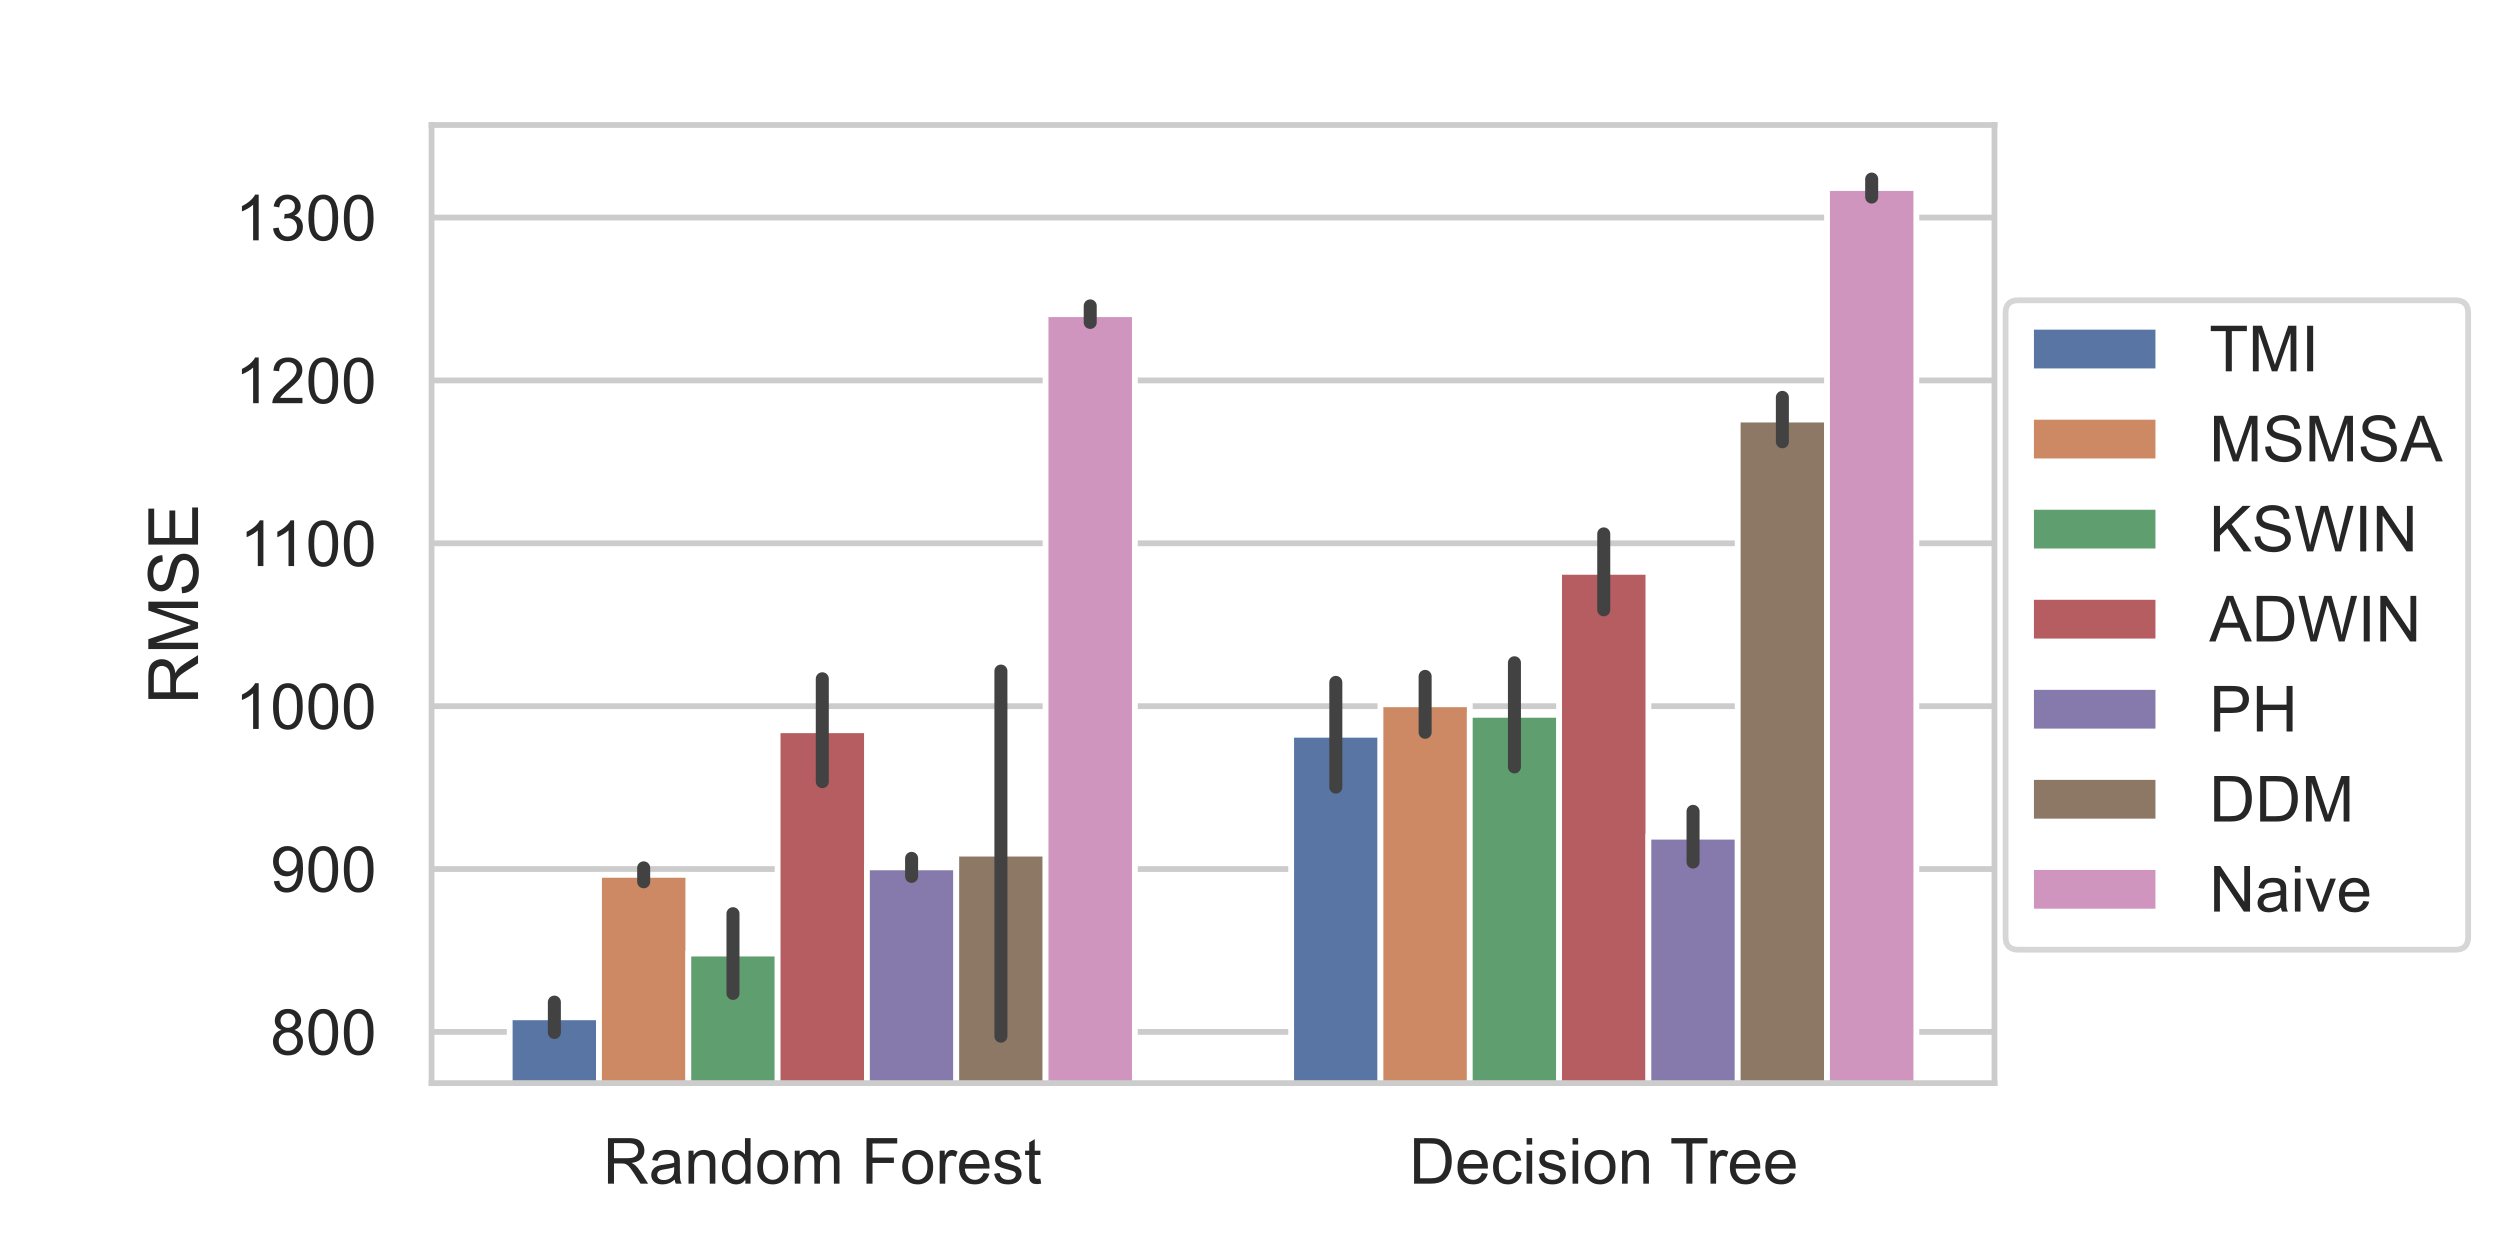
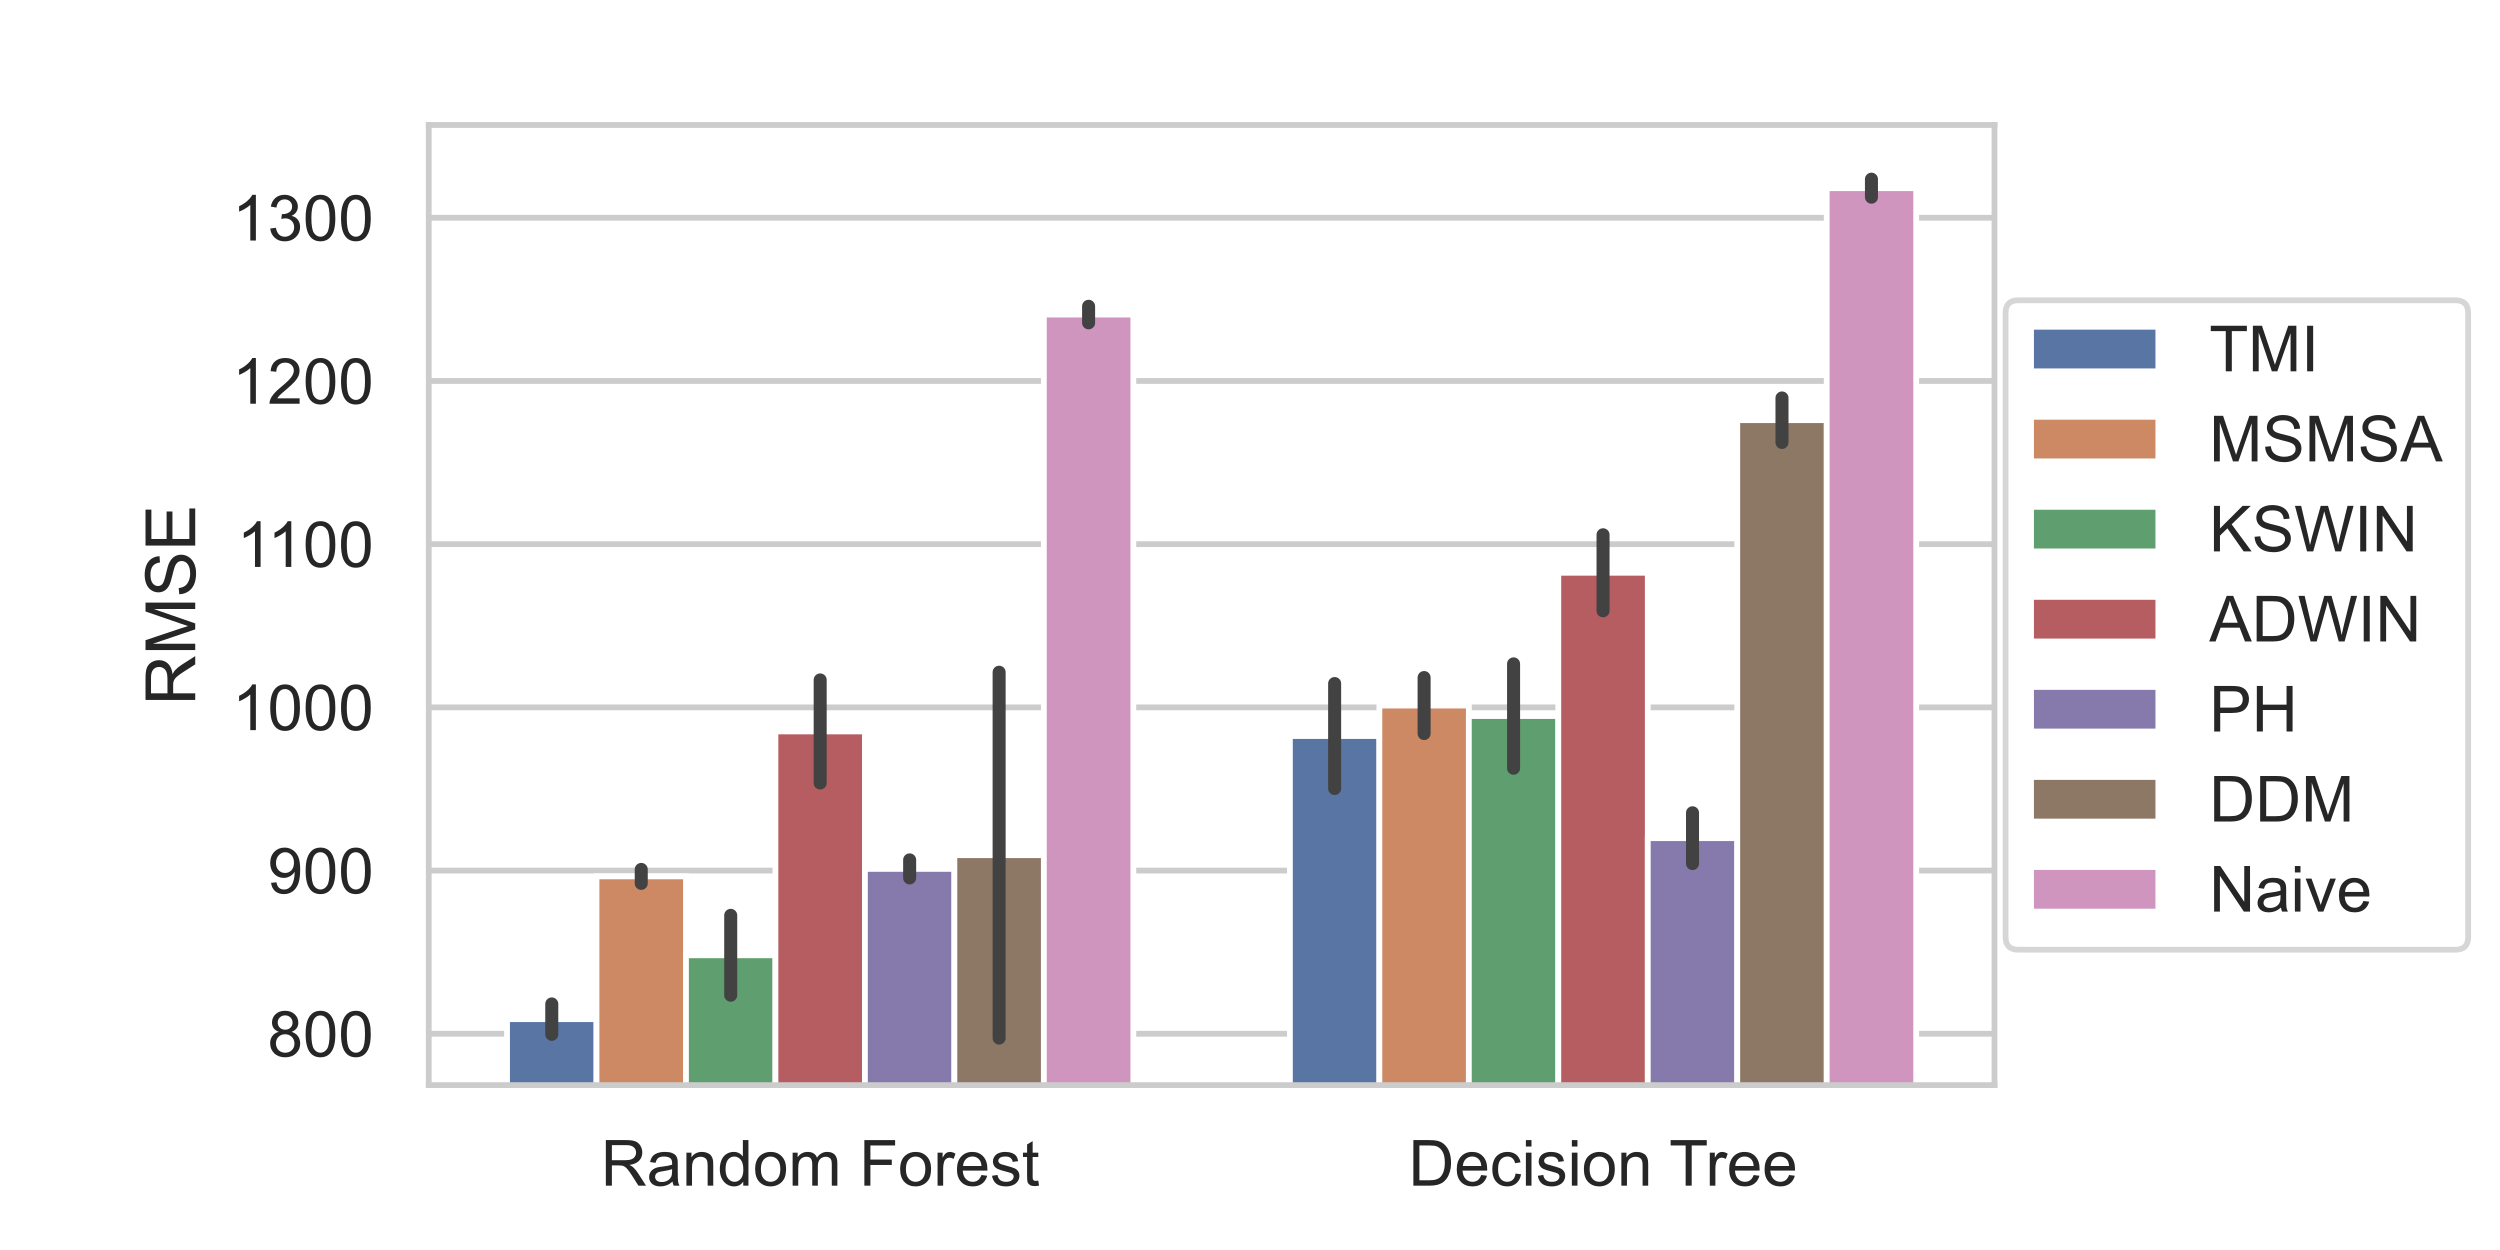
<svg xmlns="http://www.w3.org/2000/svg" xmlns:xlink="http://www.w3.org/1999/xlink" width="432pt" height="216pt" viewBox="0 0 432 216" version="1.1">
  <defs>
    <style type="text/css">*{stroke-linejoin: round; stroke-linecap: butt}</style>
  </defs>
  <g id="figure_1">
    <g id="patch_1">
      <path d="M 0 216  L 432 216  L 432 0  L 0 0  z " style="fill: #ffffff" />
    </g>
    <g id="axes_1">
      <g id="patch_2">
-         <path d="M 74.574 187.164  L 344.646 187.164  L 344.646 21.6  L 74.574 21.6  z " style="fill: #ffffff" />
+         <path d="M 74.088 187.508  L 344.646 187.508  L 344.646 21.6  L 74.088 21.6  z " style="fill: #ffffff" />
      </g>
      <g id="matplotlib.axis_1">
        <g id="xtick_1">
          <g id="text_1">
-             <g style="fill: #262626" transform="translate(104.1909 204.5376) scale(0.11 -0.11)">
+             <g style="fill: #262626" transform="translate(103.8264 204.8818) scale(0.11 -0.11)">
              <defs>
                <path id="ArialMT-52" d="M 503 0  L 503 4581  L 2534 4581  Q 3147 4581 3465 4457  Q 3784 4334 3975 4021  Q 4166 3709 4166 3331  Q 4166 2844 3850 2509  Q 3534 2175 2875 2084  Q 3116 1969 3241 1856  Q 3506 1613 3744 1247  L 4541 0  L 3778 0  L 3172 953  Q 2906 1366 2734 1584  Q 2563 1803 2427 1890  Q 2291 1978 2150 2013  Q 2047 2034 1813 2034  L 1109 2034  L 1109 0  L 503 0  z M 1109 2559  L 2413 2559  Q 2828 2559 3062 2645  Q 3297 2731 3419 2920  Q 3541 3109 3541 3331  Q 3541 3656 3305 3865  Q 3069 4075 2559 4075  L 1109 4075  L 1109 2559  z " transform="scale(0.015625)" />
                <path id="ArialMT-61" d="M 2588 409  Q 2275 144 1986 34  Q 1697 -75 1366 -75  Q 819 -75 525 192  Q 231 459 231 875  Q 231 1119 342 1320  Q 453 1522 633 1644  Q 813 1766 1038 1828  Q 1203 1872 1538 1913  Q 2219 1994 2541 2106  Q 2544 2222 2544 2253  Q 2544 2597 2384 2738  Q 2169 2928 1744 2928  Q 1347 2928 1158 2789  Q 969 2650 878 2297  L 328 2372  Q 403 2725 575 2942  Q 747 3159 1072 3276  Q 1397 3394 1825 3394  Q 2250 3394 2515 3294  Q 2781 3194 2906 3042  Q 3031 2891 3081 2659  Q 3109 2516 3109 2141  L 3109 1391  Q 3109 606 3145 398  Q 3181 191 3288 0  L 2700 0  Q 2613 175 2588 409  z M 2541 1666  Q 2234 1541 1622 1453  Q 1275 1403 1131 1340  Q 988 1278 909 1158  Q 831 1038 831 891  Q 831 666 1001 516  Q 1172 366 1500 366  Q 1825 366 2078 508  Q 2331 650 2450 897  Q 2541 1088 2541 1459  L 2541 1666  z " transform="scale(0.015625)" />
                <path id="ArialMT-6e" d="M 422 0  L 422 3319  L 928 3319  L 928 2847  Q 1294 3394 1984 3394  Q 2284 3394 2536 3286  Q 2788 3178 2913 3003  Q 3038 2828 3088 2588  Q 3119 2431 3119 2041  L 3119 0  L 2556 0  L 2556 2019  Q 2556 2363 2490 2533  Q 2425 2703 2258 2804  Q 2091 2906 1866 2906  Q 1506 2906 1245 2678  Q 984 2450 984 1813  L 984 0  L 422 0  z " transform="scale(0.015625)" />
                <path id="ArialMT-64" d="M 2575 0  L 2575 419  Q 2259 -75 1647 -75  Q 1250 -75 917 144  Q 584 363 401 755  Q 219 1147 219 1656  Q 219 2153 384 2558  Q 550 2963 881 3178  Q 1213 3394 1622 3394  Q 1922 3394 2156 3267  Q 2391 3141 2538 2938  L 2538 4581  L 3097 4581  L 3097 0  L 2575 0  z M 797 1656  Q 797 1019 1065 703  Q 1334 388 1700 388  Q 2069 388 2326 689  Q 2584 991 2584 1609  Q 2584 2291 2321 2609  Q 2059 2928 1675 2928  Q 1300 2928 1048 2622  Q 797 2316 797 1656  z " transform="scale(0.015625)" />
                <path id="ArialMT-6f" d="M 213 1659  Q 213 2581 725 3025  Q 1153 3394 1769 3394  Q 2453 3394 2887 2945  Q 3322 2497 3322 1706  Q 3322 1066 3130 698  Q 2938 331 2570 128  Q 2203 -75 1769 -75  Q 1072 -75 642 372  Q 213 819 213 1659  z M 791 1659  Q 791 1022 1069 705  Q 1347 388 1769 388  Q 2188 388 2466 706  Q 2744 1025 2744 1678  Q 2744 2294 2464 2611  Q 2184 2928 1769 2928  Q 1347 2928 1069 2612  Q 791 2297 791 1659  z " transform="scale(0.015625)" />
                <path id="ArialMT-6d" d="M 422 0  L 422 3319  L 925 3319  L 925 2853  Q 1081 3097 1340 3245  Q 1600 3394 1931 3394  Q 2300 3394 2536 3241  Q 2772 3088 2869 2813  Q 3263 3394 3894 3394  Q 4388 3394 4653 3120  Q 4919 2847 4919 2278  L 4919 0  L 4359 0  L 4359 2091  Q 4359 2428 4304 2576  Q 4250 2725 4106 2815  Q 3963 2906 3769 2906  Q 3419 2906 3187 2673  Q 2956 2441 2956 1928  L 2956 0  L 2394 0  L 2394 2156  Q 2394 2531 2256 2718  Q 2119 2906 1806 2906  Q 1569 2906 1367 2781  Q 1166 2656 1075 2415  Q 984 2175 984 1722  L 984 0  L 422 0  z " transform="scale(0.015625)" />
                <path id="ArialMT-20" transform="scale(0.015625)" />
                <path id="ArialMT-46" d="M 525 0  L 525 4581  L 3616 4581  L 3616 4041  L 1131 4041  L 1131 2622  L 3281 2622  L 3281 2081  L 1131 2081  L 1131 0  L 525 0  z " transform="scale(0.015625)" />
                <path id="ArialMT-72" d="M 416 0  L 416 3319  L 922 3319  L 922 2816  Q 1116 3169 1280 3281  Q 1444 3394 1641 3394  Q 1925 3394 2219 3213  L 2025 2691  Q 1819 2813 1613 2813  Q 1428 2813 1281 2702  Q 1134 2591 1072 2394  Q 978 2094 978 1738  L 978 0  L 416 0  z " transform="scale(0.015625)" />
                <path id="ArialMT-65" d="M 2694 1069  L 3275 997  Q 3138 488 2766 206  Q 2394 -75 1816 -75  Q 1088 -75 661 373  Q 234 822 234 1631  Q 234 2469 665 2931  Q 1097 3394 1784 3394  Q 2450 3394 2872 2941  Q 3294 2488 3294 1666  Q 3294 1616 3291 1516  L 816 1516  Q 847 969 1125 678  Q 1403 388 1819 388  Q 2128 388 2347 550  Q 2566 713 2694 1069  z M 847 1978  L 2700 1978  Q 2663 2397 2488 2606  Q 2219 2931 1791 2931  Q 1403 2931 1139 2672  Q 875 2413 847 1978  z " transform="scale(0.015625)" />
                <path id="ArialMT-73" d="M 197 991  L 753 1078  Q 800 744 1014 566  Q 1228 388 1613 388  Q 2000 388 2187 545  Q 2375 703 2375 916  Q 2375 1106 2209 1216  Q 2094 1291 1634 1406  Q 1016 1563 777 1677  Q 538 1791 414 1992  Q 291 2194 291 2438  Q 291 2659 392 2848  Q 494 3038 669 3163  Q 800 3259 1026 3326  Q 1253 3394 1513 3394  Q 1903 3394 2198 3281  Q 2494 3169 2634 2976  Q 2775 2784 2828 2463  L 2278 2388  Q 2241 2644 2061 2787  Q 1881 2931 1553 2931  Q 1166 2931 1000 2803  Q 834 2675 834 2503  Q 834 2394 903 2306  Q 972 2216 1119 2156  Q 1203 2125 1616 2013  Q 2213 1853 2448 1751  Q 2684 1650 2818 1456  Q 2953 1263 2953 975  Q 2953 694 2789 445  Q 2625 197 2315 61  Q 2006 -75 1616 -75  Q 969 -75 630 194  Q 291 463 197 991  z " transform="scale(0.015625)" />
                <path id="ArialMT-74" d="M 1650 503  L 1731 6  Q 1494 -44 1306 -44  Q 1000 -44 831 53  Q 663 150 594 308  Q 525 466 525 972  L 525 2881  L 113 2881  L 113 3319  L 525 3319  L 525 4141  L 1084 4478  L 1084 3319  L 1650 3319  L 1650 2881  L 1084 2881  L 1084 941  Q 1084 700 1114 631  Q 1144 563 1211 522  Q 1278 481 1403 481  Q 1497 481 1650 503  z " transform="scale(0.015625)" />
              </defs>
              <use xlink:href="#ArialMT-52" />
              <use xlink:href="#ArialMT-61" x="72.217" />
              <use xlink:href="#ArialMT-6e" x="127.832" />
              <use xlink:href="#ArialMT-64" x="183.447" />
              <use xlink:href="#ArialMT-6f" x="239.062" />
              <use xlink:href="#ArialMT-6d" x="294.678" />
              <use xlink:href="#ArialMT-20" x="377.979" />
              <use xlink:href="#ArialMT-46" x="405.762" />
              <use xlink:href="#ArialMT-6f" x="466.846" />
              <use xlink:href="#ArialMT-72" x="522.461" />
              <use xlink:href="#ArialMT-65" x="555.762" />
              <use xlink:href="#ArialMT-73" x="611.377" />
              <use xlink:href="#ArialMT-74" x="661.377" />
            </g>
          </g>
        </g>
        <g id="xtick_2">
          <g id="text_2">
-             <g style="fill: #262626" transform="translate(243.5029 204.5376) scale(0.11 -0.11)">
+             <g style="fill: #262626" transform="translate(243.3814 204.8818) scale(0.11 -0.11)">
              <defs>
                <path id="ArialMT-44" d="M 494 0  L 494 4581  L 2072 4581  Q 2606 4581 2888 4516  Q 3281 4425 3559 4188  Q 3922 3881 4101 3404  Q 4281 2928 4281 2316  Q 4281 1794 4159 1391  Q 4038 988 3847 723  Q 3656 459 3429 307  Q 3203 156 2883 78  Q 2563 0 2147 0  L 494 0  z M 1100 541  L 2078 541  Q 2531 541 2789 625  Q 3047 709 3200 863  Q 3416 1078 3536 1442  Q 3656 1806 3656 2325  Q 3656 3044 3420 3430  Q 3184 3816 2847 3947  Q 2603 4041 2063 4041  L 1100 4041  L 1100 541  z " transform="scale(0.015625)" />
                <path id="ArialMT-63" d="M 2588 1216  L 3141 1144  Q 3050 572 2676 248  Q 2303 -75 1759 -75  Q 1078 -75 664 370  Q 250 816 250 1647  Q 250 2184 428 2587  Q 606 2991 970 3192  Q 1334 3394 1763 3394  Q 2303 3394 2647 3120  Q 2991 2847 3088 2344  L 2541 2259  Q 2463 2594 2264 2762  Q 2066 2931 1784 2931  Q 1359 2931 1093 2626  Q 828 2322 828 1663  Q 828 994 1084 691  Q 1341 388 1753 388  Q 2084 388 2306 591  Q 2528 794 2588 1216  z " transform="scale(0.015625)" />
                <path id="ArialMT-69" d="M 425 3934  L 425 4581  L 988 4581  L 988 3934  L 425 3934  z M 425 0  L 425 3319  L 988 3319  L 988 0  L 425 0  z " transform="scale(0.015625)" />
                <path id="ArialMT-54" d="M 1659 0  L 1659 4041  L 150 4041  L 150 4581  L 3781 4581  L 3781 4041  L 2266 4041  L 2266 0  L 1659 0  z " transform="scale(0.015625)" />
              </defs>
              <use xlink:href="#ArialMT-44" />
              <use xlink:href="#ArialMT-65" x="72.217" />
              <use xlink:href="#ArialMT-63" x="127.832" />
              <use xlink:href="#ArialMT-69" x="177.832" />
              <use xlink:href="#ArialMT-73" x="200.049" />
              <use xlink:href="#ArialMT-69" x="250.049" />
              <use xlink:href="#ArialMT-6f" x="272.266" />
              <use xlink:href="#ArialMT-6e" x="327.881" />
              <use xlink:href="#ArialMT-20" x="383.496" />
              <use xlink:href="#ArialMT-54" x="409.529" />
              <use xlink:href="#ArialMT-72" x="466.863" />
              <use xlink:href="#ArialMT-65" x="500.164" />
              <use xlink:href="#ArialMT-65" x="555.779" />
            </g>
          </g>
        </g>
      </g>
      <g id="matplotlib.axis_2">
        <g id="ytick_1">
          <g id="line2d_1">
-             <path d="M 74.574 178.308  L 344.646 178.308  " clip-path="url(#p6c895989da)" style="fill: none; stroke: #cccccc; stroke-linecap: round" />
+             <path d="M 74.088 178.634  L 344.646 178.634  " clip-path="url(#pa9e37172a0)" style="fill: none; stroke: #cccccc; stroke-linecap: round" />
          </g>
          <g id="text_3">
-             <g style="fill: #262626" transform="translate(46.72291 182.2445) scale(0.11 -0.11)">
+             <g style="fill: #262626" transform="translate(46.23691 182.5704) scale(0.11 -0.11)">
              <defs>
                <path id="ArialMT-38" d="M 1131 2484  Q 781 2613 612 2850  Q 444 3088 444 3419  Q 444 3919 803 4259  Q 1163 4600 1759 4600  Q 2359 4600 2725 4251  Q 3091 3903 3091 3403  Q 3091 3084 2923 2848  Q 2756 2613 2416 2484  Q 2838 2347 3058 2040  Q 3278 1734 3278 1309  Q 3278 722 2862 322  Q 2447 -78 1769 -78  Q 1091 -78 675 323  Q 259 725 259 1325  Q 259 1772 486 2073  Q 713 2375 1131 2484  z M 1019 3438  Q 1019 3113 1228 2906  Q 1438 2700 1772 2700  Q 2097 2700 2305 2904  Q 2513 3109 2513 3406  Q 2513 3716 2298 3927  Q 2084 4138 1766 4138  Q 1444 4138 1231 3931  Q 1019 3725 1019 3438  z M 838 1322  Q 838 1081 952 856  Q 1066 631 1291 507  Q 1516 384 1775 384  Q 2178 384 2440 643  Q 2703 903 2703 1303  Q 2703 1709 2433 1975  Q 2163 2241 1756 2241  Q 1359 2241 1098 1978  Q 838 1716 838 1322  z " transform="scale(0.015625)" />
                <path id="ArialMT-30" d="M 266 2259  Q 266 3072 433 3567  Q 600 4063 929 4331  Q 1259 4600 1759 4600  Q 2128 4600 2406 4451  Q 2684 4303 2865 4023  Q 3047 3744 3150 3342  Q 3253 2941 3253 2259  Q 3253 1453 3087 958  Q 2922 463 2592 192  Q 2263 -78 1759 -78  Q 1097 -78 719 397  Q 266 969 266 2259  z M 844 2259  Q 844 1131 1108 757  Q 1372 384 1759 384  Q 2147 384 2411 759  Q 2675 1134 2675 2259  Q 2675 3391 2411 3762  Q 2147 4134 1753 4134  Q 1366 4134 1134 3806  Q 844 3388 844 2259  z " transform="scale(0.015625)" />
              </defs>
              <use xlink:href="#ArialMT-38" />
              <use xlink:href="#ArialMT-30" x="55.615" />
              <use xlink:href="#ArialMT-30" x="111.23" />
            </g>
          </g>
        </g>
        <g id="ytick_2">
          <g id="line2d_2">
-             <path d="M 74.574 150.166  L 344.646 150.166  " clip-path="url(#p6c895989da)" style="fill: none; stroke: #cccccc; stroke-linecap: round" />
+             <path d="M 74.088 150.433  L 344.646 150.433  " clip-path="url(#pa9e37172a0)" style="fill: none; stroke: #cccccc; stroke-linecap: round" />
          </g>
          <g id="text_4">
-             <g style="fill: #262626" transform="translate(46.72291 154.1023) scale(0.11 -0.11)">
+             <g style="fill: #262626" transform="translate(46.23691 154.3696) scale(0.11 -0.11)">
              <defs>
                <path id="ArialMT-39" d="M 350 1059  L 891 1109  Q 959 728 1153 556  Q 1347 384 1650 384  Q 1909 384 2104 503  Q 2300 622 2425 820  Q 2550 1019 2634 1356  Q 2719 1694 2719 2044  Q 2719 2081 2716 2156  Q 2547 1888 2255 1720  Q 1963 1553 1622 1553  Q 1053 1553 659 1965  Q 266 2378 266 3053  Q 266 3750 677 4175  Q 1088 4600 1706 4600  Q 2153 4600 2523 4359  Q 2894 4119 3086 3673  Q 3278 3228 3278 2384  Q 3278 1506 3087 986  Q 2897 466 2520 194  Q 2144 -78 1638 -78  Q 1100 -78 759 220  Q 419 519 350 1059  z M 2653 3081  Q 2653 3566 2395 3850  Q 2138 4134 1775 4134  Q 1400 4134 1122 3828  Q 844 3522 844 3034  Q 844 2597 1108 2323  Q 1372 2050 1759 2050  Q 2150 2050 2401 2323  Q 2653 2597 2653 3081  z " transform="scale(0.015625)" />
              </defs>
              <use xlink:href="#ArialMT-39" />
              <use xlink:href="#ArialMT-30" x="55.615" />
              <use xlink:href="#ArialMT-30" x="111.23" />
            </g>
          </g>
        </g>
        <g id="ytick_3">
          <g id="line2d_3">
-             <path d="M 74.574 122.023  L 344.646 122.023  " clip-path="url(#p6c895989da)" style="fill: none; stroke: #cccccc; stroke-linecap: round" />
+             <path d="M 74.088 122.232  L 344.646 122.232  " clip-path="url(#pa9e37172a0)" style="fill: none; stroke: #cccccc; stroke-linecap: round" />
          </g>
          <g id="text_5">
-             <g style="fill: #262626" transform="translate(40.60587 125.9601) scale(0.11 -0.11)">
+             <g style="fill: #262626" transform="translate(40.11988 126.1689) scale(0.11 -0.11)">
              <defs>
                <path id="ArialMT-31" d="M 2384 0  L 1822 0  L 1822 3584  Q 1619 3391 1289 3197  Q 959 3003 697 2906  L 697 3450  Q 1169 3672 1522 3987  Q 1875 4303 2022 4600  L 2384 4600  L 2384 0  z " transform="scale(0.015625)" />
              </defs>
              <use xlink:href="#ArialMT-31" />
              <use xlink:href="#ArialMT-30" x="55.615" />
              <use xlink:href="#ArialMT-30" x="111.23" />
              <use xlink:href="#ArialMT-30" x="166.846" />
            </g>
          </g>
        </g>
        <g id="ytick_4">
          <g id="line2d_4">
-             <path d="M 74.574 93.881  L 344.646 93.881  " clip-path="url(#p6c895989da)" style="fill: none; stroke: #cccccc; stroke-linecap: round" />
+             <path d="M 74.088 94.031  L 344.646 94.031  " clip-path="url(#pa9e37172a0)" style="fill: none; stroke: #cccccc; stroke-linecap: round" />
          </g>
          <g id="text_6">
-             <g style="fill: #262626" transform="translate(41.41712 97.81781) scale(0.11 -0.11)">
+             <g style="fill: #262626" transform="translate(40.93113 97.9681) scale(0.11 -0.11)">
              <use xlink:href="#ArialMT-31" />
              <use xlink:href="#ArialMT-31" x="48.24" />
              <use xlink:href="#ArialMT-30" x="103.855" />
              <use xlink:href="#ArialMT-30" x="159.471" />
            </g>
          </g>
        </g>
        <g id="ytick_5">
          <g id="line2d_5">
-             <path d="M 74.574 65.739  L 344.646 65.739  " clip-path="url(#p6c895989da)" style="fill: none; stroke: #cccccc; stroke-linecap: round" />
+             <path d="M 74.088 65.831  L 344.646 65.831  " clip-path="url(#pa9e37172a0)" style="fill: none; stroke: #cccccc; stroke-linecap: round" />
          </g>
          <g id="text_7">
-             <g style="fill: #262626" transform="translate(40.60587 69.67557) scale(0.11 -0.11)">
+             <g style="fill: #262626" transform="translate(40.11988 69.76735) scale(0.11 -0.11)">
              <defs>
                <path id="ArialMT-32" d="M 3222 541  L 3222 0  L 194 0  Q 188 203 259 391  Q 375 700 629 1000  Q 884 1300 1366 1694  Q 2113 2306 2375 2664  Q 2638 3022 2638 3341  Q 2638 3675 2398 3904  Q 2159 4134 1775 4134  Q 1369 4134 1125 3890  Q 881 3647 878 3216  L 300 3275  Q 359 3922 746 4261  Q 1134 4600 1788 4600  Q 2447 4600 2831 4234  Q 3216 3869 3216 3328  Q 3216 3053 3103 2787  Q 2991 2522 2730 2228  Q 2469 1934 1863 1422  Q 1356 997 1212 845  Q 1069 694 975 541  L 3222 541  z " transform="scale(0.015625)" />
              </defs>
              <use xlink:href="#ArialMT-31" />
              <use xlink:href="#ArialMT-32" x="55.615" />
              <use xlink:href="#ArialMT-30" x="111.23" />
              <use xlink:href="#ArialMT-30" x="166.846" />
            </g>
          </g>
        </g>
        <g id="ytick_6">
          <g id="line2d_6">
-             <path d="M 74.574 37.597  L 344.646 37.597  " clip-path="url(#p6c895989da)" style="fill: none; stroke: #cccccc; stroke-linecap: round" />
+             <path d="M 74.088 37.63  L 344.646 37.63  " clip-path="url(#pa9e37172a0)" style="fill: none; stroke: #cccccc; stroke-linecap: round" />
          </g>
          <g id="text_8">
-             <g style="fill: #262626" transform="translate(40.60587 41.53333) scale(0.11 -0.11)">
+             <g style="fill: #262626" transform="translate(40.11988 41.56659) scale(0.11 -0.11)">
              <defs>
                <path id="ArialMT-33" d="M 269 1209  L 831 1284  Q 928 806 1161 595  Q 1394 384 1728 384  Q 2125 384 2398 659  Q 2672 934 2672 1341  Q 2672 1728 2419 1979  Q 2166 2231 1775 2231  Q 1616 2231 1378 2169  L 1441 2663  Q 1497 2656 1531 2656  Q 1891 2656 2178 2843  Q 2466 3031 2466 3422  Q 2466 3731 2256 3934  Q 2047 4138 1716 4138  Q 1388 4138 1169 3931  Q 950 3725 888 3313  L 325 3413  Q 428 3978 793 4289  Q 1159 4600 1703 4600  Q 2078 4600 2393 4439  Q 2709 4278 2876 4000  Q 3044 3722 3044 3409  Q 3044 3113 2884 2869  Q 2725 2625 2413 2481  Q 2819 2388 3044 2092  Q 3269 1797 3269 1353  Q 3269 753 2831 336  Q 2394 -81 1725 -81  Q 1122 -81 723 278  Q 325 638 269 1209  z " transform="scale(0.015625)" />
              </defs>
              <use xlink:href="#ArialMT-31" />
              <use xlink:href="#ArialMT-33" x="55.615" />
              <use xlink:href="#ArialMT-30" x="111.23" />
              <use xlink:href="#ArialMT-30" x="166.846" />
            </g>
          </g>
        </g>
        <g id="text_9">
-           <g style="fill: #262626" transform="translate(34.22087 121.7173) rotate(-90) scale(0.12 -0.12)">
+           <g style="fill: #262626" transform="translate(33.73488 121.8894) rotate(-90) scale(0.12 -0.12)">
            <defs>
              <path id="ArialMT-4d" d="M 475 0  L 475 4581  L 1388 4581  L 2472 1338  Q 2622 884 2691 659  Q 2769 909 2934 1394  L 4031 4581  L 4847 4581  L 4847 0  L 4263 0  L 4263 3834  L 2931 0  L 2384 0  L 1059 3900  L 1059 0  L 475 0  z " transform="scale(0.015625)" />
              <path id="ArialMT-53" d="M 288 1472  L 859 1522  Q 900 1178 1048 958  Q 1197 738 1509 602  Q 1822 466 2213 466  Q 2559 466 2825 569  Q 3091 672 3220 851  Q 3350 1031 3350 1244  Q 3350 1459 3225 1620  Q 3100 1781 2813 1891  Q 2628 1963 1997 2114  Q 1366 2266 1113 2400  Q 784 2572 623 2826  Q 463 3081 463 3397  Q 463 3744 659 4045  Q 856 4347 1234 4503  Q 1613 4659 2075 4659  Q 2584 4659 2973 4495  Q 3363 4331 3572 4012  Q 3781 3694 3797 3291  L 3216 3247  Q 3169 3681 2898 3903  Q 2628 4125 2100 4125  Q 1550 4125 1298 3923  Q 1047 3722 1047 3438  Q 1047 3191 1225 3031  Q 1400 2872 2139 2705  Q 2878 2538 3153 2413  Q 3553 2228 3743 1945  Q 3934 1663 3934 1294  Q 3934 928 3725 604  Q 3516 281 3123 101  Q 2731 -78 2241 -78  Q 1619 -78 1198 103  Q 778 284 539 648  Q 300 1013 288 1472  z " transform="scale(0.015625)" />
              <path id="ArialMT-45" d="M 506 0  L 506 4581  L 3819 4581  L 3819 4041  L 1113 4041  L 1113 2638  L 3647 2638  L 3647 2100  L 1113 2100  L 1113 541  L 3925 541  L 3925 0  L 506 0  z " transform="scale(0.015625)" />
            </defs>
            <use xlink:href="#ArialMT-52" />
            <use xlink:href="#ArialMT-4d" x="72.217" />
            <use xlink:href="#ArialMT-53" x="155.518" />
            <use xlink:href="#ArialMT-45" x="222.217" />
          </g>
        </g>
      </g>
      <g id="patch_3">
-         <path d="M 88.078 403.446  L 103.51 403.446  L 103.51 175.788  L 88.078 175.788  z " clip-path="url(#p6c895989da)" style="fill: #5875a4; stroke: #ffffff; stroke-linejoin: miter" />
+         <path d="M 87.616 404.24  L 103.076 404.24  L 103.076 176.109  L 87.616 176.109  z " clip-path="url(#pa9e37172a0)" style="fill: #5875a4; stroke: #ffffff; stroke-linejoin: miter" />
      </g>
      <g id="patch_4">
-         <path d="M 223.113 403.446  L 238.546 403.446  L 238.546 126.965  L 223.113 126.965  z " clip-path="url(#p6c895989da)" style="fill: #5875a4; stroke: #ffffff; stroke-linejoin: miter" />
+         <path d="M 222.895 404.24  L 238.355 404.24  L 238.355 127.184  L 222.895 127.184  z " clip-path="url(#pa9e37172a0)" style="fill: #5875a4; stroke: #ffffff; stroke-linejoin: miter" />
      </g>
      <g id="patch_5">
-         <path d="M 103.51 403.446  L 118.943 403.446  L 118.943 151.17  L 103.51 151.17  z " clip-path="url(#p6c895989da)" style="fill: #cc8963; stroke: #ffffff; stroke-linejoin: miter" />
+         <path d="M 103.076 404.24  L 118.537 404.24  L 118.537 151.439  L 103.076 151.439  z " clip-path="url(#pa9e37172a0)" style="fill: #cc8963; stroke: #ffffff; stroke-linejoin: miter" />
      </g>
      <g id="patch_6">
-         <path d="M 238.546 403.446  L 253.979 403.446  L 253.979 121.709  L 238.546 121.709  z " clip-path="url(#p6c895989da)" style="fill: #cc8963; stroke: #ffffff; stroke-linejoin: miter" />
+         <path d="M 238.355 404.24  L 253.816 404.24  L 253.816 121.918  L 238.355 121.918  z " clip-path="url(#pa9e37172a0)" style="fill: #cc8963; stroke: #ffffff; stroke-linejoin: miter" />
      </g>
      <g id="patch_7">
-         <path d="M 118.943 403.446  L 134.376 403.446  L 134.376 164.773  L 118.943 164.773  z " clip-path="url(#p6c895989da)" style="fill: #5f9e6e; stroke: #ffffff; stroke-linejoin: miter" />
+         <path d="M 118.537 404.24  L 133.997 404.24  L 133.997 165.071  L 118.537 165.071  z " clip-path="url(#pa9e37172a0)" style="fill: #5f9e6e; stroke: #ffffff; stroke-linejoin: miter" />
      </g>
      <g id="patch_8">
-         <path d="M 253.979 403.446  L 269.411 403.446  L 269.411 123.524  L 253.979 123.524  z " clip-path="url(#p6c895989da)" style="fill: #5f9e6e; stroke: #ffffff; stroke-linejoin: miter" />
+         <path d="M 253.816 404.24  L 269.276 404.24  L 269.276 123.736  L 253.816 123.736  z " clip-path="url(#pa9e37172a0)" style="fill: #5f9e6e; stroke: #ffffff; stroke-linejoin: miter" />
      </g>
      <g id="patch_9">
-         <path d="M 134.376 403.446  L 149.808 403.446  L 149.808 126.18  L 134.376 126.18  z " clip-path="url(#p6c895989da)" style="fill: #b55d60; stroke: #ffffff; stroke-linejoin: miter" />
+         <path d="M 133.997 404.24  L 149.458 404.24  L 149.458 126.397  L 133.997 126.397  z " clip-path="url(#pa9e37172a0)" style="fill: #b55d60; stroke: #ffffff; stroke-linejoin: miter" />
      </g>
      <g id="patch_10">
-         <path d="M 269.411 403.446  L 284.844 403.446  L 284.844 98.816  L 269.411 98.816  z " clip-path="url(#p6c895989da)" style="fill: #b55d60; stroke: #ffffff; stroke-linejoin: miter" />
+         <path d="M 269.276 404.24  L 284.736 404.24  L 284.736 98.976  L 269.276 98.976  z " clip-path="url(#pa9e37172a0)" style="fill: #b55d60; stroke: #ffffff; stroke-linejoin: miter" />
      </g>
      <g id="patch_11">
-         <path d="M 149.808 403.446  L 165.241 403.446  L 165.241 149.881  L 149.808 149.881  z " clip-path="url(#p6c895989da)" style="fill: #857aab; stroke: #ffffff; stroke-linejoin: miter" />
+         <path d="M 149.458 404.24  L 164.918 404.24  L 164.918 150.148  L 149.458 150.148  z " clip-path="url(#pa9e37172a0)" style="fill: #857aab; stroke: #ffffff; stroke-linejoin: miter" />
      </g>
      <g id="patch_12">
-         <path d="M 284.844 403.446  L 300.277 403.446  L 300.277 144.579  L 284.844 144.579  z " clip-path="url(#p6c895989da)" style="fill: #857aab; stroke: #ffffff; stroke-linejoin: miter" />
+         <path d="M 284.736 404.24  L 300.197 404.24  L 300.197 144.835  L 284.736 144.835  z " clip-path="url(#pa9e37172a0)" style="fill: #857aab; stroke: #ffffff; stroke-linejoin: miter" />
      </g>
      <g id="patch_13">
-         <path d="M 165.241 403.446  L 180.674 403.446  L 180.674 147.508  L 165.241 147.508  z " clip-path="url(#p6c895989da)" style="fill: #8d7866; stroke: #ffffff; stroke-linejoin: miter" />
+         <path d="M 164.918 404.24  L 180.378 404.24  L 180.378 147.77  L 164.918 147.77  z " clip-path="url(#pa9e37172a0)" style="fill: #8d7866; stroke: #ffffff; stroke-linejoin: miter" />
      </g>
      <g id="patch_14">
-         <path d="M 300.277 403.446  L 315.709 403.446  L 315.709 72.504  L 300.277 72.504  z " clip-path="url(#p6c895989da)" style="fill: #8d7866; stroke: #ffffff; stroke-linejoin: miter" />
+         <path d="M 300.197 404.24  L 315.657 404.24  L 315.657 72.61  L 300.197 72.61  z " clip-path="url(#pa9e37172a0)" style="fill: #8d7866; stroke: #ffffff; stroke-linejoin: miter" />
      </g>
      <g id="patch_15">
-         <path d="M 180.674 403.446  L 196.106 403.446  L 196.106 54.286  L 180.674 54.286  z " clip-path="url(#p6c895989da)" style="fill: #d095bf; stroke: #ffffff; stroke-linejoin: miter" />
+         <path d="M 180.378 404.24  L 195.839 404.24  L 195.839 54.354  L 180.378 54.354  z " clip-path="url(#pa9e37172a0)" style="fill: #d095bf; stroke: #ffffff; stroke-linejoin: miter" />
      </g>
      <g id="patch_16">
-         <path d="M 315.709 403.446  L 331.142 403.446  L 331.142 32.498  L 315.709 32.498  z " clip-path="url(#p6c895989da)" style="fill: #d095bf; stroke: #ffffff; stroke-linejoin: miter" />
+         <path d="M 315.657 404.24  L 331.118 404.24  L 331.118 32.521  L 315.657 32.521  z " clip-path="url(#pa9e37172a0)" style="fill: #d095bf; stroke: #ffffff; stroke-linejoin: miter" />
      </g>
      <g id="patch_17">
-         <path d="M 142.092 403.446  L 142.092 403.446  L 142.092 403.446  L 142.092 403.446  z " clip-path="url(#p6c895989da)" style="fill: #5875a4; stroke: #ffffff; stroke-linejoin: miter" />
+         <path d="M 141.727 404.24  L 141.727 404.24  L 141.727 404.24  L 141.727 404.24  z " clip-path="url(#pa9e37172a0)" style="fill: #5875a4; stroke: #ffffff; stroke-linejoin: miter" />
      </g>
      <g id="patch_18">
-         <path d="M 142.092 403.446  L 142.092 403.446  L 142.092 403.446  L 142.092 403.446  z " clip-path="url(#p6c895989da)" style="fill: #cc8963; stroke: #ffffff; stroke-linejoin: miter" />
+         <path d="M 141.727 404.24  L 141.727 404.24  L 141.727 404.24  L 141.727 404.24  z " clip-path="url(#pa9e37172a0)" style="fill: #cc8963; stroke: #ffffff; stroke-linejoin: miter" />
      </g>
      <g id="patch_19">
-         <path d="M 142.092 403.446  L 142.092 403.446  L 142.092 403.446  L 142.092 403.446  z " clip-path="url(#p6c895989da)" style="fill: #5f9e6e; stroke: #ffffff; stroke-linejoin: miter" />
+         <path d="M 141.727 404.24  L 141.727 404.24  L 141.727 404.24  L 141.727 404.24  z " clip-path="url(#pa9e37172a0)" style="fill: #5f9e6e; stroke: #ffffff; stroke-linejoin: miter" />
      </g>
      <g id="patch_20">
-         <path d="M 142.092 403.446  L 142.092 403.446  L 142.092 403.446  L 142.092 403.446  z " clip-path="url(#p6c895989da)" style="fill: #b55d60; stroke: #ffffff; stroke-linejoin: miter" />
+         <path d="M 141.727 404.24  L 141.727 404.24  L 141.727 404.24  L 141.727 404.24  z " clip-path="url(#pa9e37172a0)" style="fill: #b55d60; stroke: #ffffff; stroke-linejoin: miter" />
      </g>
      <g id="patch_21">
-         <path d="M 142.092 403.446  L 142.092 403.446  L 142.092 403.446  L 142.092 403.446  z " clip-path="url(#p6c895989da)" style="fill: #857aab; stroke: #ffffff; stroke-linejoin: miter" />
+         <path d="M 141.727 404.24  L 141.727 404.24  L 141.727 404.24  L 141.727 404.24  z " clip-path="url(#pa9e37172a0)" style="fill: #857aab; stroke: #ffffff; stroke-linejoin: miter" />
      </g>
      <g id="patch_22">
-         <path d="M 142.092 403.446  L 142.092 403.446  L 142.092 403.446  L 142.092 403.446  z " clip-path="url(#p6c895989da)" style="fill: #8d7866; stroke: #ffffff; stroke-linejoin: miter" />
+         <path d="M 141.727 404.24  L 141.727 404.24  L 141.727 404.24  L 141.727 404.24  z " clip-path="url(#pa9e37172a0)" style="fill: #8d7866; stroke: #ffffff; stroke-linejoin: miter" />
      </g>
      <g id="patch_23">
-         <path d="M 142.092 403.446  L 142.092 403.446  L 142.092 403.446  L 142.092 403.446  z " clip-path="url(#p6c895989da)" style="fill: #d095bf; stroke: #ffffff; stroke-linejoin: miter" />
+         <path d="M 141.727 404.24  L 141.727 404.24  L 141.727 404.24  L 141.727 404.24  z " clip-path="url(#pa9e37172a0)" style="fill: #d095bf; stroke: #ffffff; stroke-linejoin: miter" />
      </g>
      <g id="line2d_7">
-         <path d="M 95.794 178.411  L 95.794 173.165  " clip-path="url(#p6c895989da)" style="fill: none; stroke: #424242; stroke-width: 2.25; stroke-linecap: round" />
+         <path d="M 95.346 178.737  L 95.346 173.48  " clip-path="url(#pa9e37172a0)" style="fill: none; stroke: #424242; stroke-width: 2.25; stroke-linecap: round" />
      </g>
      <g id="line2d_8">
-         <path d="M 230.83 136.014  L 230.83 117.915  " clip-path="url(#p6c895989da)" style="fill: none; stroke: #424242; stroke-width: 2.25; stroke-linecap: round" />
+         <path d="M 230.625 136.252  L 230.625 118.116  " clip-path="url(#pa9e37172a0)" style="fill: none; stroke: #424242; stroke-width: 2.25; stroke-linecap: round" />
      </g>
      <g id="line2d_9">
-         <path d="M 111.227 152.372  L 111.227 149.967  " clip-path="url(#p6c895989da)" style="fill: none; stroke: #424242; stroke-width: 2.25; stroke-linecap: round" />
+         <path d="M 110.807 152.644  L 110.807 150.234  " clip-path="url(#pa9e37172a0)" style="fill: none; stroke: #424242; stroke-width: 2.25; stroke-linecap: round" />
      </g>
      <g id="line2d_10">
-         <path d="M 246.262 126.539  L 246.262 116.88  " clip-path="url(#p6c895989da)" style="fill: none; stroke: #424242; stroke-width: 2.25; stroke-linecap: round" />
+         <path d="M 246.085 126.757  L 246.085 117.078  " clip-path="url(#pa9e37172a0)" style="fill: none; stroke: #424242; stroke-width: 2.25; stroke-linecap: round" />
      </g>
      <g id="line2d_11">
-         <path d="M 126.659 171.659  L 126.659 157.888  " clip-path="url(#p6c895989da)" style="fill: none; stroke: #424242; stroke-width: 2.25; stroke-linecap: round" />
+         <path d="M 126.267 171.971  L 126.267 158.171  " clip-path="url(#pa9e37172a0)" style="fill: none; stroke: #424242; stroke-width: 2.25; stroke-linecap: round" />
      </g>
      <g id="line2d_12">
-         <path d="M 261.695 132.522  L 261.695 114.526  " clip-path="url(#p6c895989da)" style="fill: none; stroke: #424242; stroke-width: 2.25; stroke-linecap: round" />
+         <path d="M 261.546 132.753  L 261.546 114.719  " clip-path="url(#pa9e37172a0)" style="fill: none; stroke: #424242; stroke-width: 2.25; stroke-linecap: round" />
      </g>
      <g id="line2d_13">
-         <path d="M 142.092 135.068  L 142.092 117.292  " clip-path="url(#p6c895989da)" style="fill: none; stroke: #424242; stroke-width: 2.25; stroke-linecap: round" />
+         <path d="M 141.727 135.304  L 141.727 117.491  " clip-path="url(#pa9e37172a0)" style="fill: none; stroke: #424242; stroke-width: 2.25; stroke-linecap: round" />
      </g>
      <g id="line2d_14">
-         <path d="M 277.128 105.372  L 277.128 92.259  " clip-path="url(#p6c895989da)" style="fill: none; stroke: #424242; stroke-width: 2.25; stroke-linecap: round" />
+         <path d="M 277.006 105.547  L 277.006 92.406  " clip-path="url(#pa9e37172a0)" style="fill: none; stroke: #424242; stroke-width: 2.25; stroke-linecap: round" />
      </g>
      <g id="line2d_15">
-         <path d="M 157.525 151.438  L 157.525 148.325  " clip-path="url(#p6c895989da)" style="fill: none; stroke: #424242; stroke-width: 2.25; stroke-linecap: round" />
+         <path d="M 157.188 151.708  L 157.188 148.588  " clip-path="url(#pa9e37172a0)" style="fill: none; stroke: #424242; stroke-width: 2.25; stroke-linecap: round" />
      </g>
      <g id="line2d_16">
-         <path d="M 292.56 148.957  L 292.56 140.201  " clip-path="url(#p6c895989da)" style="fill: none; stroke: #424242; stroke-width: 2.25; stroke-linecap: round" />
+         <path d="M 292.467 149.222  L 292.467 140.447  " clip-path="url(#pa9e37172a0)" style="fill: none; stroke: #424242; stroke-width: 2.25; stroke-linecap: round" />
      </g>
      <g id="line2d_17">
-         <path d="M 172.957 179.054  L 172.957 115.963  " clip-path="url(#p6c895989da)" style="fill: none; stroke: #424242; stroke-width: 2.25; stroke-linecap: round" />
+         <path d="M 172.648 179.381  L 172.648 116.159  " clip-path="url(#pa9e37172a0)" style="fill: none; stroke: #424242; stroke-width: 2.25; stroke-linecap: round" />
      </g>
      <g id="line2d_18">
-         <path d="M 307.993 76.341  L 307.993 68.666  " clip-path="url(#p6c895989da)" style="fill: none; stroke: #424242; stroke-width: 2.25; stroke-linecap: round" />
+         <path d="M 307.927 76.455  L 307.927 68.764  " clip-path="url(#pa9e37172a0)" style="fill: none; stroke: #424242; stroke-width: 2.25; stroke-linecap: round" />
      </g>
      <g id="line2d_19">
-         <path d="M 188.39 55.713  L 188.39 52.86  " clip-path="url(#p6c895989da)" style="fill: none; stroke: #424242; stroke-width: 2.25; stroke-linecap: round" />
+         <path d="M 188.109 55.784  L 188.109 52.925  " clip-path="url(#pa9e37172a0)" style="fill: none; stroke: #424242; stroke-width: 2.25; stroke-linecap: round" />
      </g>
      <g id="line2d_20">
-         <path d="M 323.426 34.052  L 323.426 30.944  " clip-path="url(#p6c895989da)" style="fill: none; stroke: #424242; stroke-width: 2.25; stroke-linecap: round" />
+         <path d="M 323.387 34.078  L 323.387 30.963  " clip-path="url(#pa9e37172a0)" style="fill: none; stroke: #424242; stroke-width: 2.25; stroke-linecap: round" />
      </g>
      <g id="patch_24">
-         <path d="M 74.574 187.164  L 74.574 21.6  " style="fill: none; stroke: #cccccc; stroke-linejoin: miter; stroke-linecap: square" />
+         <path d="M 74.088 187.508  L 74.088 21.6  " style="fill: none; stroke: #cccccc; stroke-linejoin: miter; stroke-linecap: square" />
      </g>
      <g id="patch_25">
-         <path d="M 344.646 187.164  L 344.646 21.6  " style="fill: none; stroke: #cccccc; stroke-linejoin: miter; stroke-linecap: square" />
+         <path d="M 344.646 187.508  L 344.646 21.6  " style="fill: none; stroke: #cccccc; stroke-linejoin: miter; stroke-linecap: square" />
      </g>
      <g id="patch_26">
-         <path d="M 74.574 187.164  L 344.646 187.164  " style="fill: none; stroke: #cccccc; stroke-linejoin: miter; stroke-linecap: square" />
+         <path d="M 74.088 187.508  L 344.646 187.508  " style="fill: none; stroke: #cccccc; stroke-linejoin: miter; stroke-linecap: square" />
      </g>
      <g id="patch_27">
-         <path d="M 74.574 21.6  L 344.646 21.6  " style="fill: none; stroke: #cccccc; stroke-linejoin: miter; stroke-linecap: square" />
+         <path d="M 74.088 21.6  L 344.646 21.6  " style="fill: none; stroke: #cccccc; stroke-linejoin: miter; stroke-linecap: square" />
      </g>
    </g>
    <g id="legend_1">
      <g id="patch_28">
        <path d="M 348.763 164.109  L 424.3 164.109  Q 426.5 164.109 426.5 161.909  L 426.5 54.091  Q 426.5 51.891 424.3 51.891  L 348.763 51.891  Q 346.563 51.891 346.563 54.091  L 346.563 161.909  Q 346.563 164.109 348.763 164.109  z " style="fill: #ffffff; opacity: 0.8; stroke: #cccccc; stroke-linejoin: miter" />
      </g>
      <g id="patch_29">
        <path d="M 350.963 64.164  L 372.963 64.164  L 372.963 56.464  L 350.963 56.464  z " style="fill: #5875a4; stroke: #ffffff; stroke-linejoin: miter" />
      </g>
      <g id="text_10">
        <g style="fill: #262626" transform="translate(381.7627 64.16414) scale(0.11 -0.11)">
          <defs>
            <path id="ArialMT-49" d="M 597 0  L 597 4581  L 1203 4581  L 1203 0  L 597 0  z " transform="scale(0.015625)" />
          </defs>
          <use xlink:href="#ArialMT-54" />
          <use xlink:href="#ArialMT-4d" x="61.084" />
          <use xlink:href="#ArialMT-49" x="144.385" />
        </g>
      </g>
      <g id="patch_30">
        <path d="M 350.963 79.724  L 372.963 79.724  L 372.963 72.024  L 350.963 72.024  z " style="fill: #cc8963; stroke: #ffffff; stroke-linejoin: miter" />
      </g>
      <g id="text_11">
        <g style="fill: #262626" transform="translate(381.7627 79.72398) scale(0.11 -0.11)">
          <defs>
            <path id="ArialMT-41" d="M -9 0  L 1750 4581  L 2403 4581  L 4278 0  L 3588 0  L 3053 1388  L 1138 1388  L 634 0  L -9 0  z M 1313 1881  L 2866 1881  L 2388 3150  Q 2169 3728 2063 4100  Q 1975 3659 1816 3225  L 1313 1881  z " transform="scale(0.015625)" />
          </defs>
          <use xlink:href="#ArialMT-4d" />
          <use xlink:href="#ArialMT-53" x="83.301" />
          <use xlink:href="#ArialMT-4d" x="150" />
          <use xlink:href="#ArialMT-53" x="233.301" />
          <use xlink:href="#ArialMT-41" x="300" />
        </g>
      </g>
      <g id="patch_31">
        <path d="M 350.963 95.284  L 372.963 95.284  L 372.963 87.584  L 350.963 87.584  z " style="fill: #5f9e6e; stroke: #ffffff; stroke-linejoin: miter" />
      </g>
      <g id="text_12">
        <g style="fill: #262626" transform="translate(381.7627 95.28383) scale(0.11 -0.11)">
          <defs>
            <path id="ArialMT-4b" d="M 469 0  L 469 4581  L 1075 4581  L 1075 2309  L 3350 4581  L 4172 4581  L 2250 2725  L 4256 0  L 3456 0  L 1825 2319  L 1075 1588  L 1075 0  L 469 0  z " transform="scale(0.015625)" />
            <path id="ArialMT-57" d="M 1294 0  L 78 4581  L 700 4581  L 1397 1578  Q 1509 1106 1591 641  Q 1766 1375 1797 1488  L 2669 4581  L 3400 4581  L 4056 2263  Q 4303 1400 4413 641  Q 4500 1075 4641 1638  L 5359 4581  L 5969 4581  L 4713 0  L 4128 0  L 3163 3491  Q 3041 3928 3019 4028  Q 2947 3713 2884 3491  L 1913 0  L 1294 0  z " transform="scale(0.015625)" />
            <path id="ArialMT-4e" d="M 488 0  L 488 4581  L 1109 4581  L 3516 984  L 3516 4581  L 4097 4581  L 4097 0  L 3475 0  L 1069 3600  L 1069 0  L 488 0  z " transform="scale(0.015625)" />
          </defs>
          <use xlink:href="#ArialMT-4b" />
          <use xlink:href="#ArialMT-53" x="66.699" />
          <use xlink:href="#ArialMT-57" x="133.398" />
          <use xlink:href="#ArialMT-49" x="227.783" />
          <use xlink:href="#ArialMT-4e" x="255.566" />
        </g>
      </g>
      <g id="patch_32">
        <path d="M 350.963 110.844  L 372.963 110.844  L 372.963 103.144  L 350.963 103.144  z " style="fill: #b55d60; stroke: #ffffff; stroke-linejoin: miter" />
      </g>
      <g id="text_13">
        <g style="fill: #262626" transform="translate(381.7627 110.8437) scale(0.11 -0.11)">
          <use xlink:href="#ArialMT-41" />
          <use xlink:href="#ArialMT-44" x="66.699" />
          <use xlink:href="#ArialMT-57" x="138.916" />
          <use xlink:href="#ArialMT-49" x="233.301" />
          <use xlink:href="#ArialMT-4e" x="261.084" />
        </g>
      </g>
      <g id="patch_33">
        <path d="M 350.963 126.404  L 372.963 126.404  L 372.963 118.704  L 350.963 118.704  z " style="fill: #857aab; stroke: #ffffff; stroke-linejoin: miter" />
      </g>
      <g id="text_14">
        <g style="fill: #262626" transform="translate(381.7627 126.4035) scale(0.11 -0.11)">
          <defs>
            <path id="ArialMT-50" d="M 494 0  L 494 4581  L 2222 4581  Q 2678 4581 2919 4538  Q 3256 4481 3484 4323  Q 3713 4166 3852 3881  Q 3991 3597 3991 3256  Q 3991 2672 3619 2267  Q 3247 1863 2275 1863  L 1100 1863  L 1100 0  L 494 0  z M 1100 2403  L 2284 2403  Q 2872 2403 3119 2622  Q 3366 2841 3366 3238  Q 3366 3525 3220 3729  Q 3075 3934 2838 4000  Q 2684 4041 2272 4041  L 1100 4041  L 1100 2403  z " transform="scale(0.015625)" />
            <path id="ArialMT-48" d="M 513 0  L 513 4581  L 1119 4581  L 1119 2700  L 3500 2700  L 3500 4581  L 4106 4581  L 4106 0  L 3500 0  L 3500 2159  L 1119 2159  L 1119 0  L 513 0  z " transform="scale(0.015625)" />
          </defs>
          <use xlink:href="#ArialMT-50" />
          <use xlink:href="#ArialMT-48" x="66.699" />
        </g>
      </g>
      <g id="patch_34">
        <path d="M 350.963 141.963  L 372.963 141.963  L 372.963 134.263  L 350.963 134.263  z " style="fill: #8d7866; stroke: #ffffff; stroke-linejoin: miter" />
      </g>
      <g id="text_15">
        <g style="fill: #262626" transform="translate(381.7627 141.9634) scale(0.11 -0.11)">
          <use xlink:href="#ArialMT-44" />
          <use xlink:href="#ArialMT-44" x="72.217" />
          <use xlink:href="#ArialMT-4d" x="144.434" />
        </g>
      </g>
      <g id="patch_35">
        <path d="M 350.963 157.523  L 372.963 157.523  L 372.963 149.823  L 350.963 149.823  z " style="fill: #d095bf; stroke: #ffffff; stroke-linejoin: miter" />
      </g>
      <g id="text_16">
        <g style="fill: #262626" transform="translate(381.7627 157.5232) scale(0.11 -0.11)">
          <defs>
            <path id="ArialMT-76" d="M 1344 0  L 81 3319  L 675 3319  L 1388 1331  Q 1503 1009 1600 663  Q 1675 925 1809 1294  L 2547 3319  L 3125 3319  L 1869 0  L 1344 0  z " transform="scale(0.015625)" />
          </defs>
          <use xlink:href="#ArialMT-4e" />
          <use xlink:href="#ArialMT-61" x="72.217" />
          <use xlink:href="#ArialMT-69" x="127.832" />
          <use xlink:href="#ArialMT-76" x="150.049" />
          <use xlink:href="#ArialMT-65" x="200.049" />
        </g>
      </g>
    </g>
  </g>
  <defs>
-     <clipPath id="p6c895989da">
-       <rect x="74.574" y="21.6" width="270.072" height="165.564" />
+     <clipPath id="pa9e37172a0">
+       <rect x="74.088" y="21.6" width="270.558" height="165.908" />
    </clipPath>
  </defs>
</svg>
